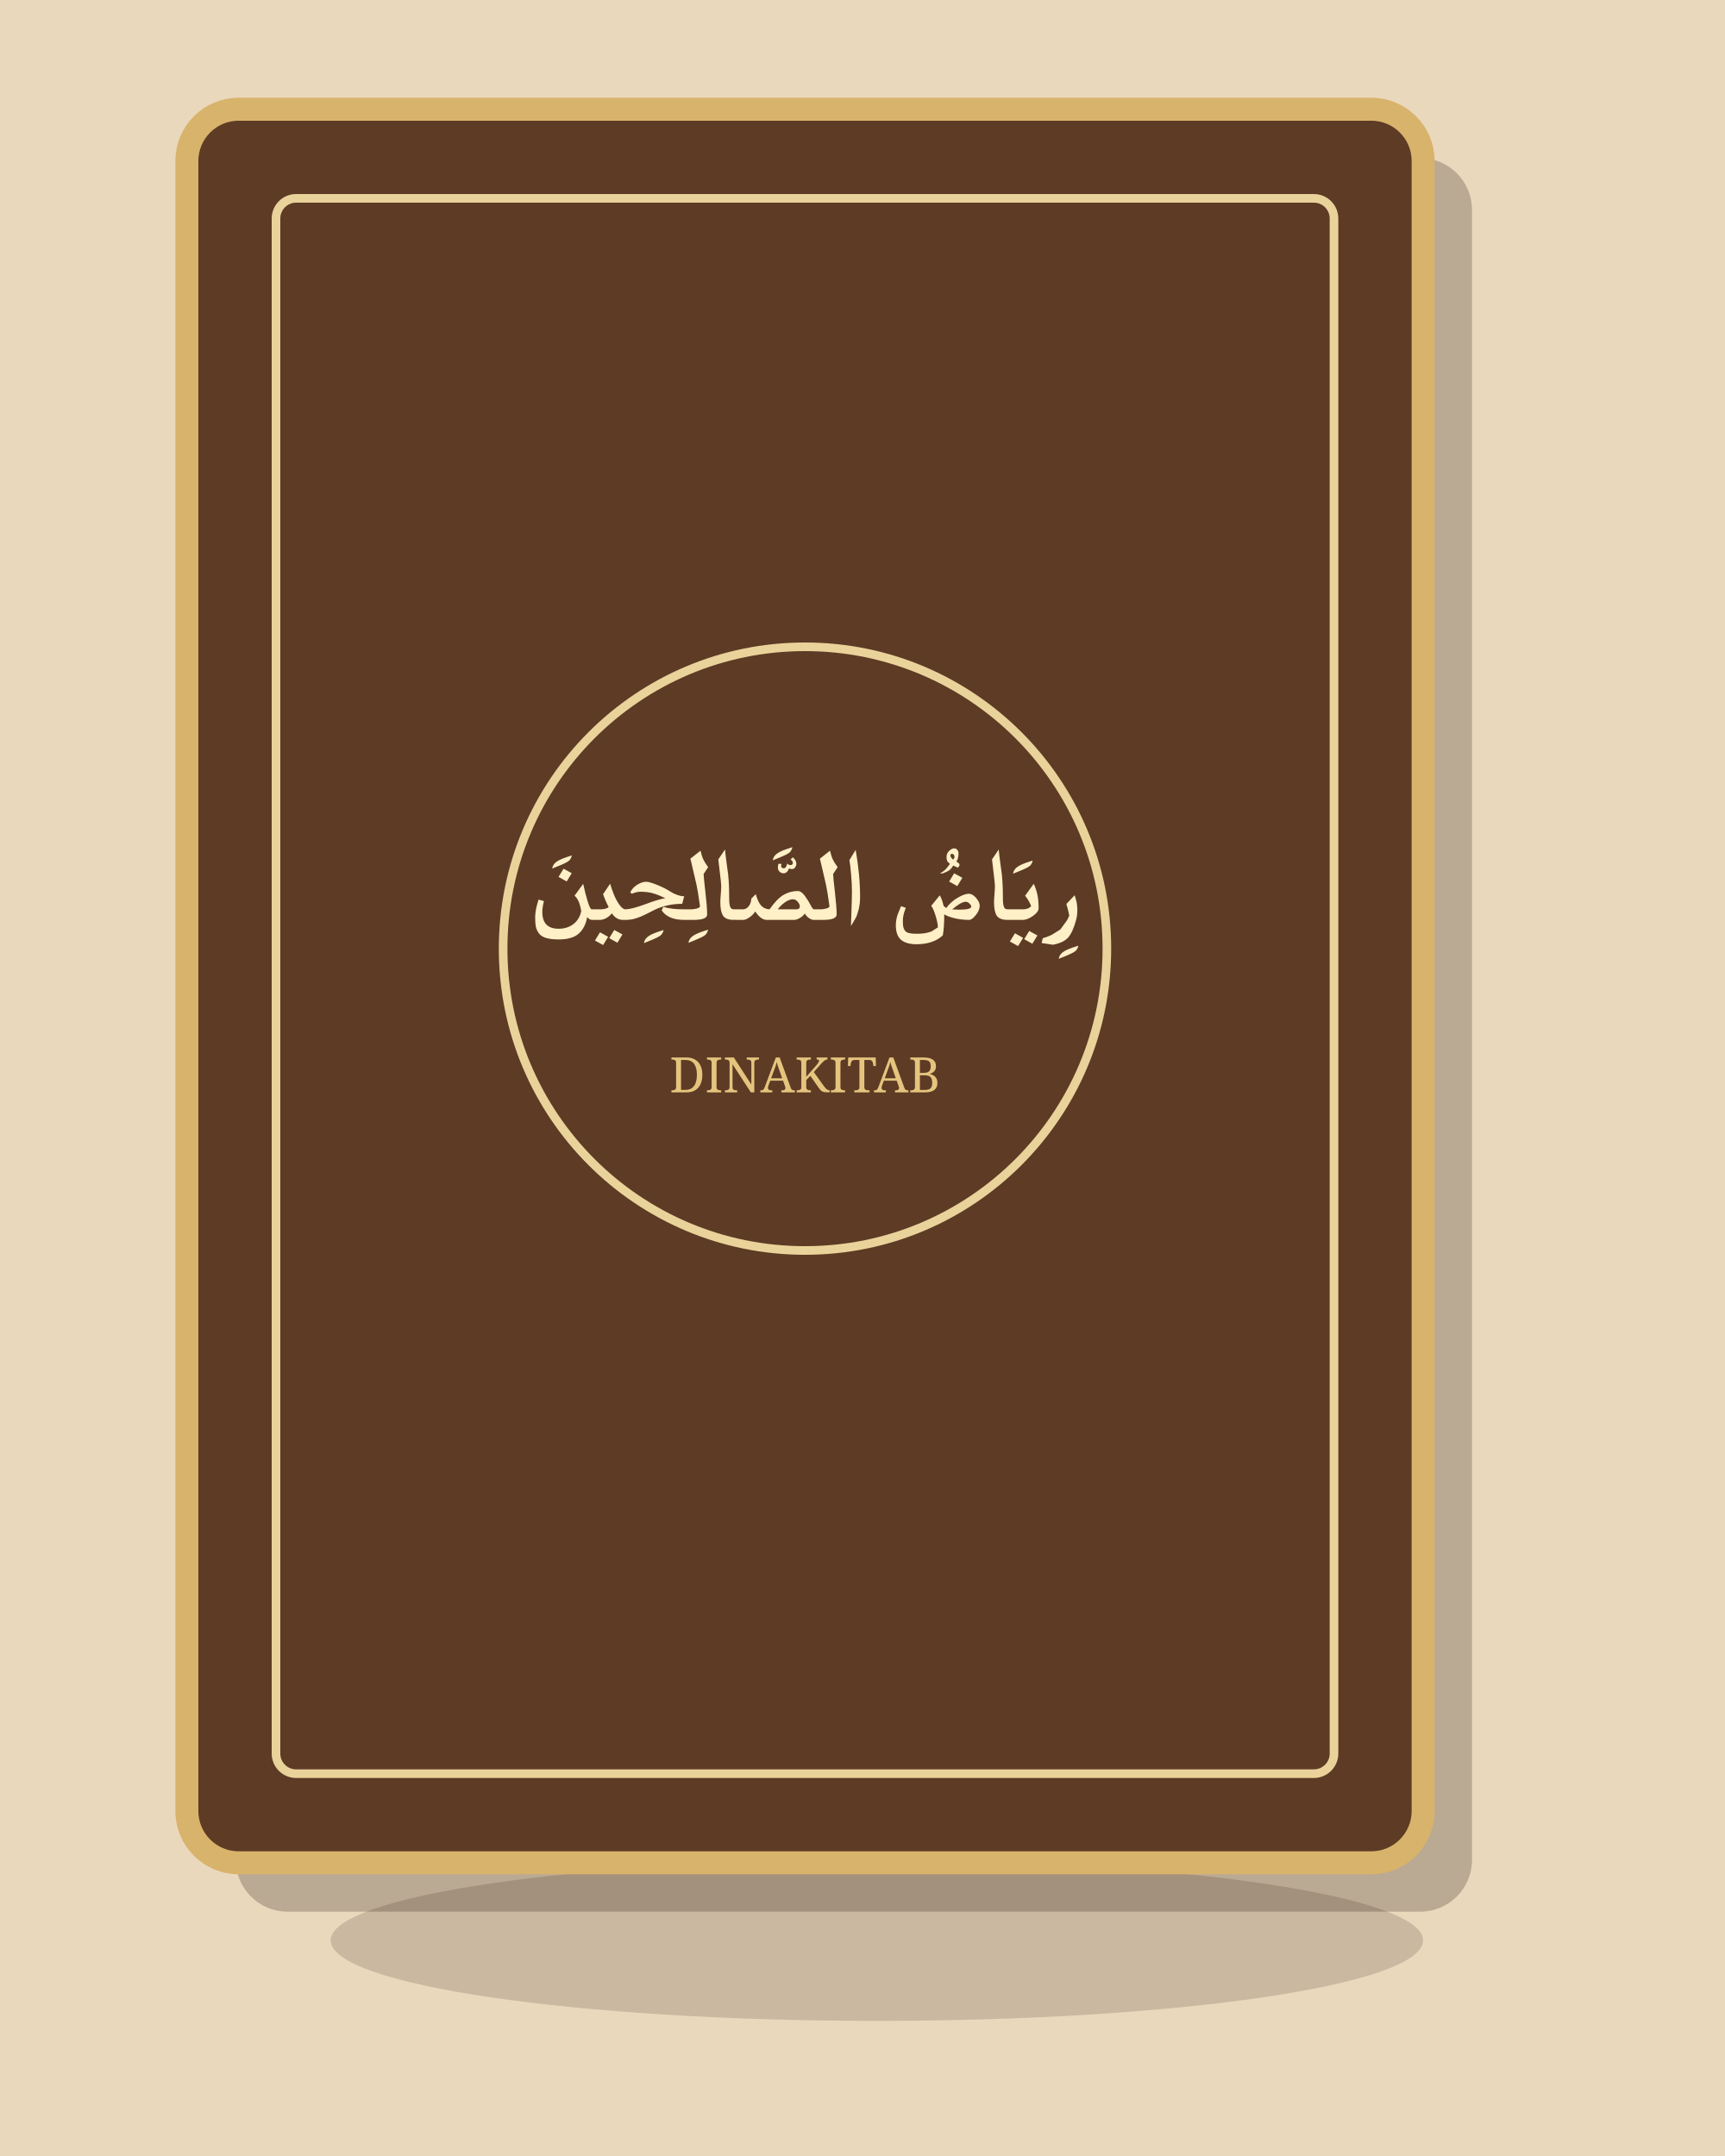
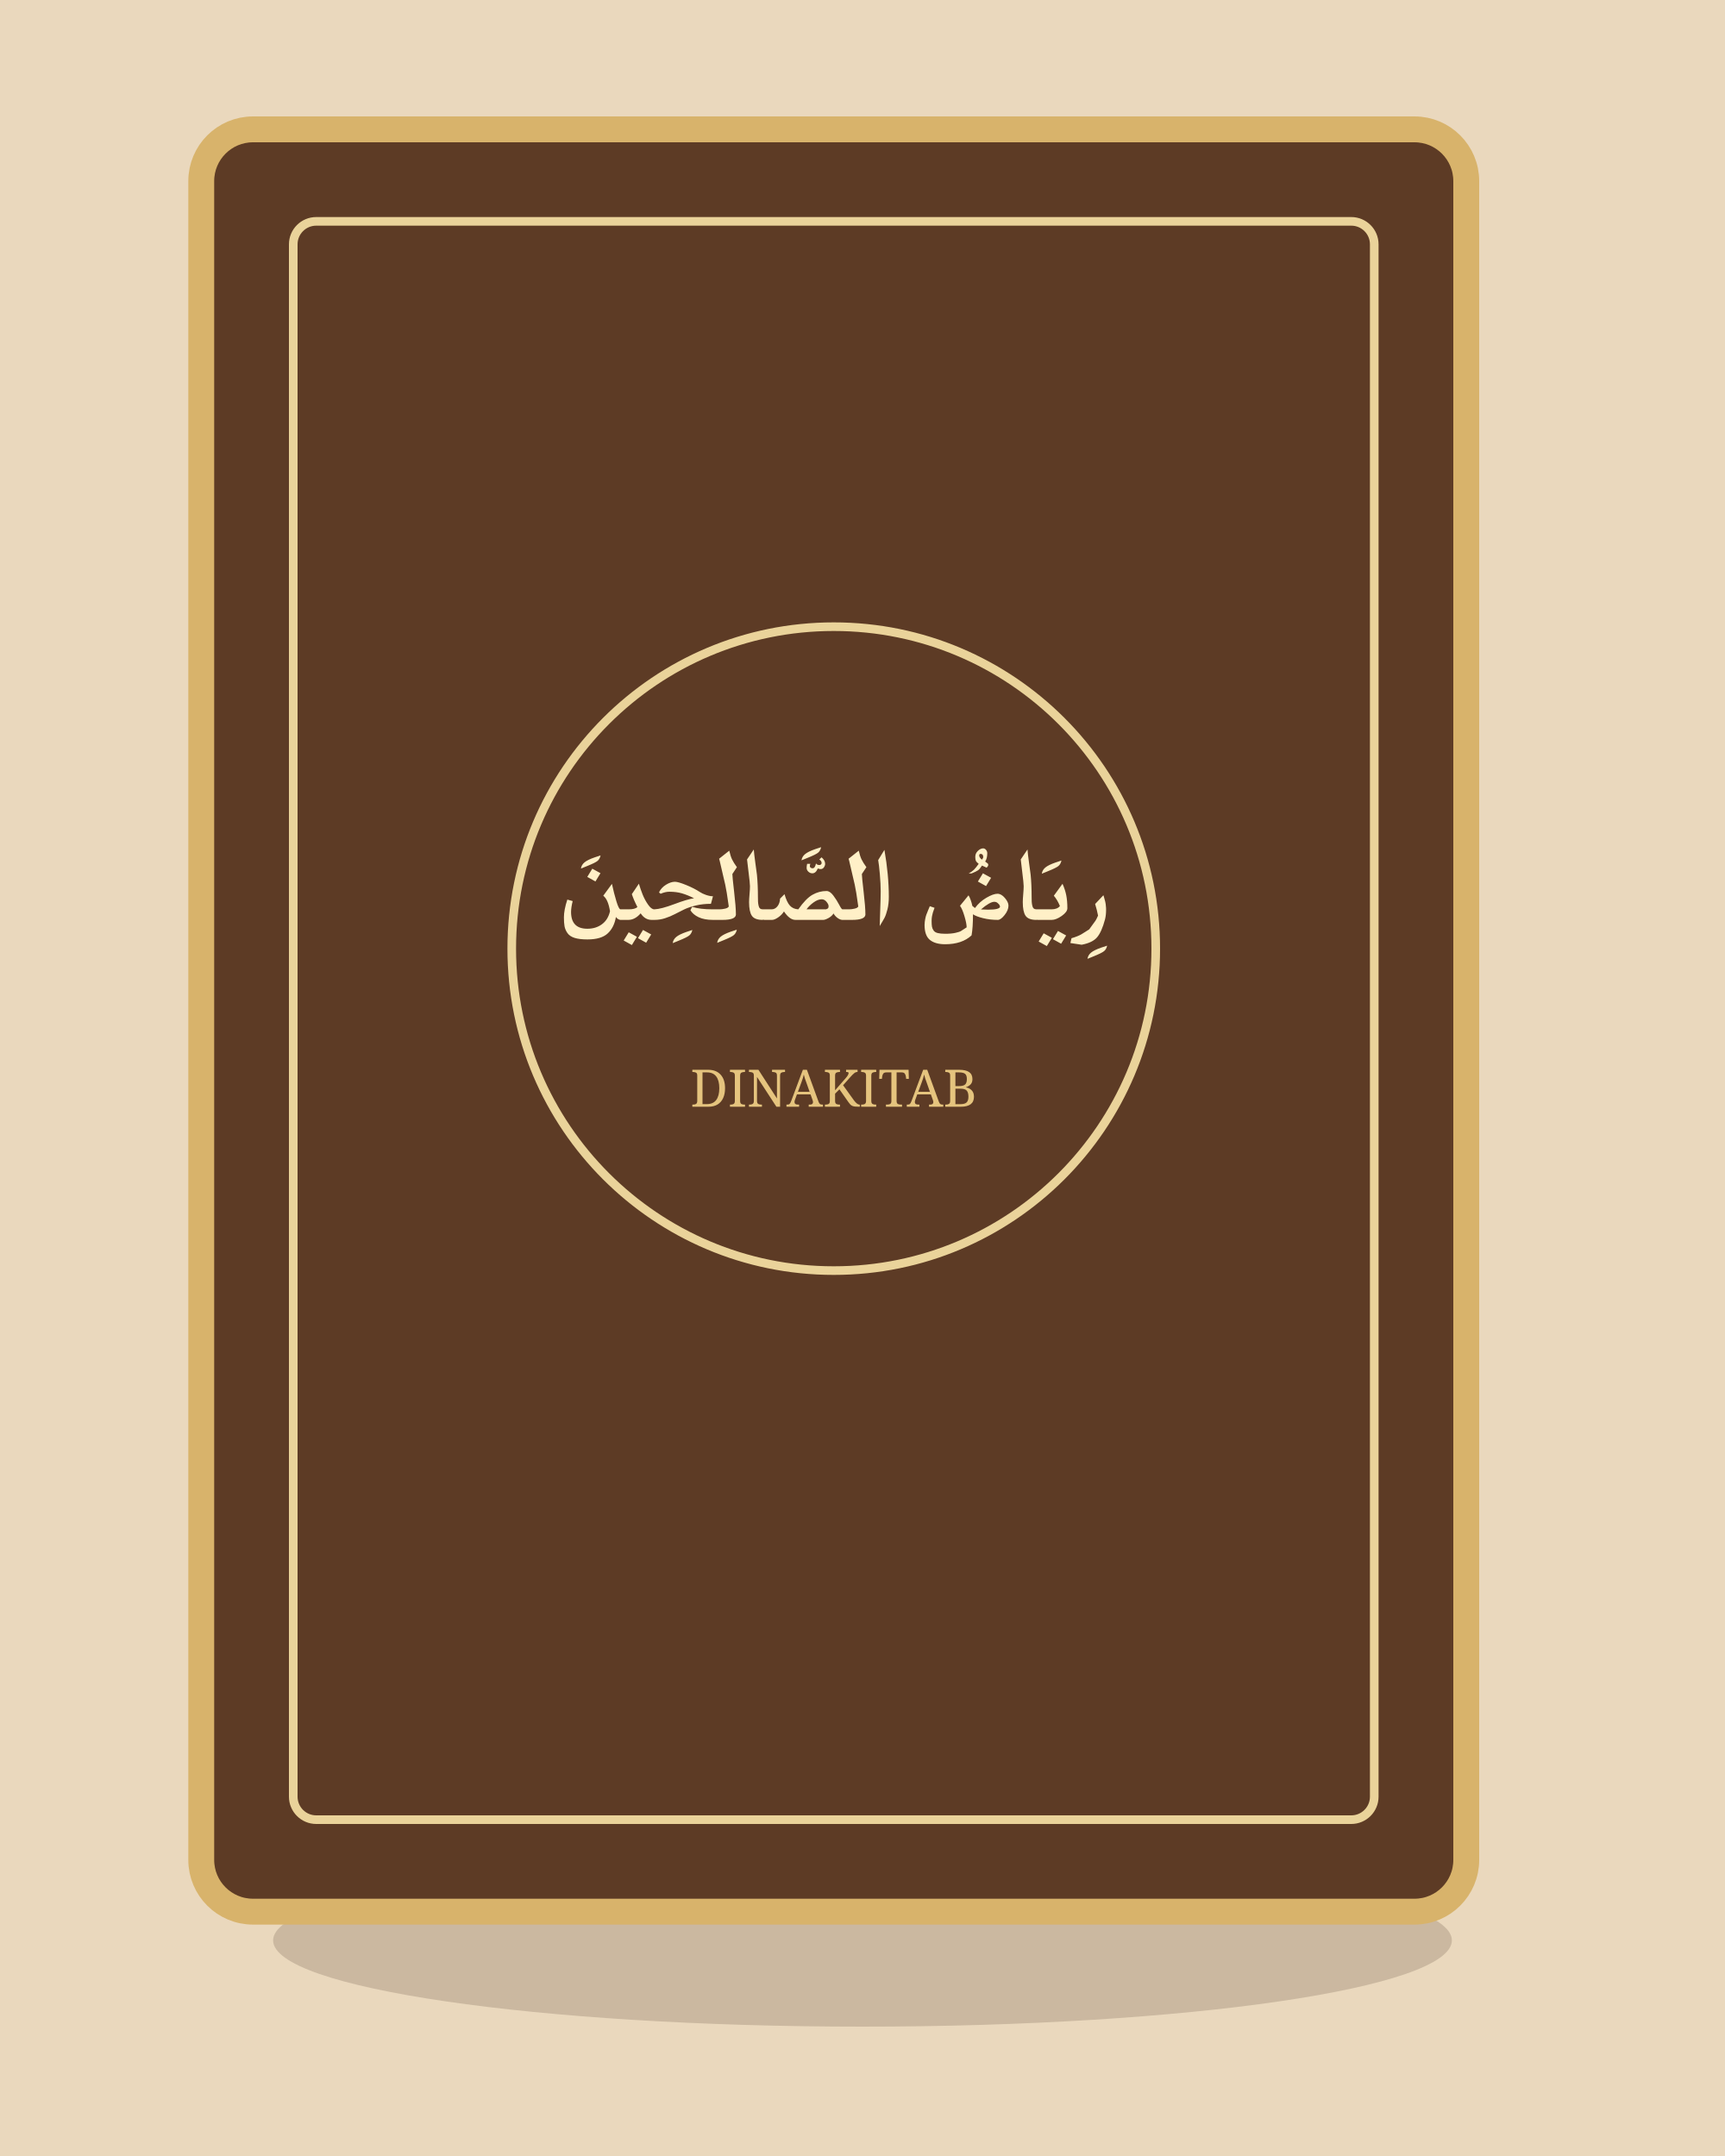
- <svg xmlns="http://www.w3.org/2000/svg" width="600" height="750">
+ <svg xmlns="http://www.w3.org/2000/svg" width="600" height="750" viewBox="0 0 600 750">
  <rect width="600" height="750" fill="#ead8bd" />
-   <ellipse cx="305" cy="675" rx="190" ry="28" fill="#3b281c" opacity=".18" />
-   <rect x="82" y="55" width="430" height="610" rx="18" fill="#2c1c13" opacity=".25" />
-   <rect x="65" y="38" width="430" height="610" rx="18" fill="#5d3b25" stroke="#d8b36b" stroke-width="8" />
-   <rect x="96" y="69" width="368" height="548" rx="7" fill="none" stroke="#ead39a" stroke-width="3" />
-   <circle cx="280" cy="330" r="105" fill="none" stroke="#ead39a" stroke-width="3" />
-   <text x="280" y="320" text-anchor="middle" fill="#fff0c7" font-size="35" font-family="serif" font-weight="bold">رِيَاضُ الصَّالِحِينَ</text>
-   <text x="280" y="380" text-anchor="middle" fill="#e5c47e" font-size="17" font-family="serif">DINAKITAB</text>
+   <ellipse cx="300" cy="675" rx="205" ry="30" fill="#3b281c" opacity=".18" />
+   <rect x="70" y="45" width="440" height="620" rx="18" fill="#5d3b25" stroke="#d8b36b" stroke-width="9" />
+   <rect x="102" y="77" width="376" height="556" rx="8" fill="none" stroke="#ead39a" stroke-width="3" />
+   <circle cx="290" cy="330" r="112" fill="none" stroke="#ead39a" stroke-width="3" />
+   <text x="290" y="320" text-anchor="middle" fill="#fff0c7" font-size="35" font-family="serif" font-weight="bold">رِيَاضُ الصَّالِحِينَ</text>
+   <text x="290" y="385" text-anchor="middle" fill="#e5c47e" font-size="18" font-family="serif">DINAKITAB</text>
</svg>
